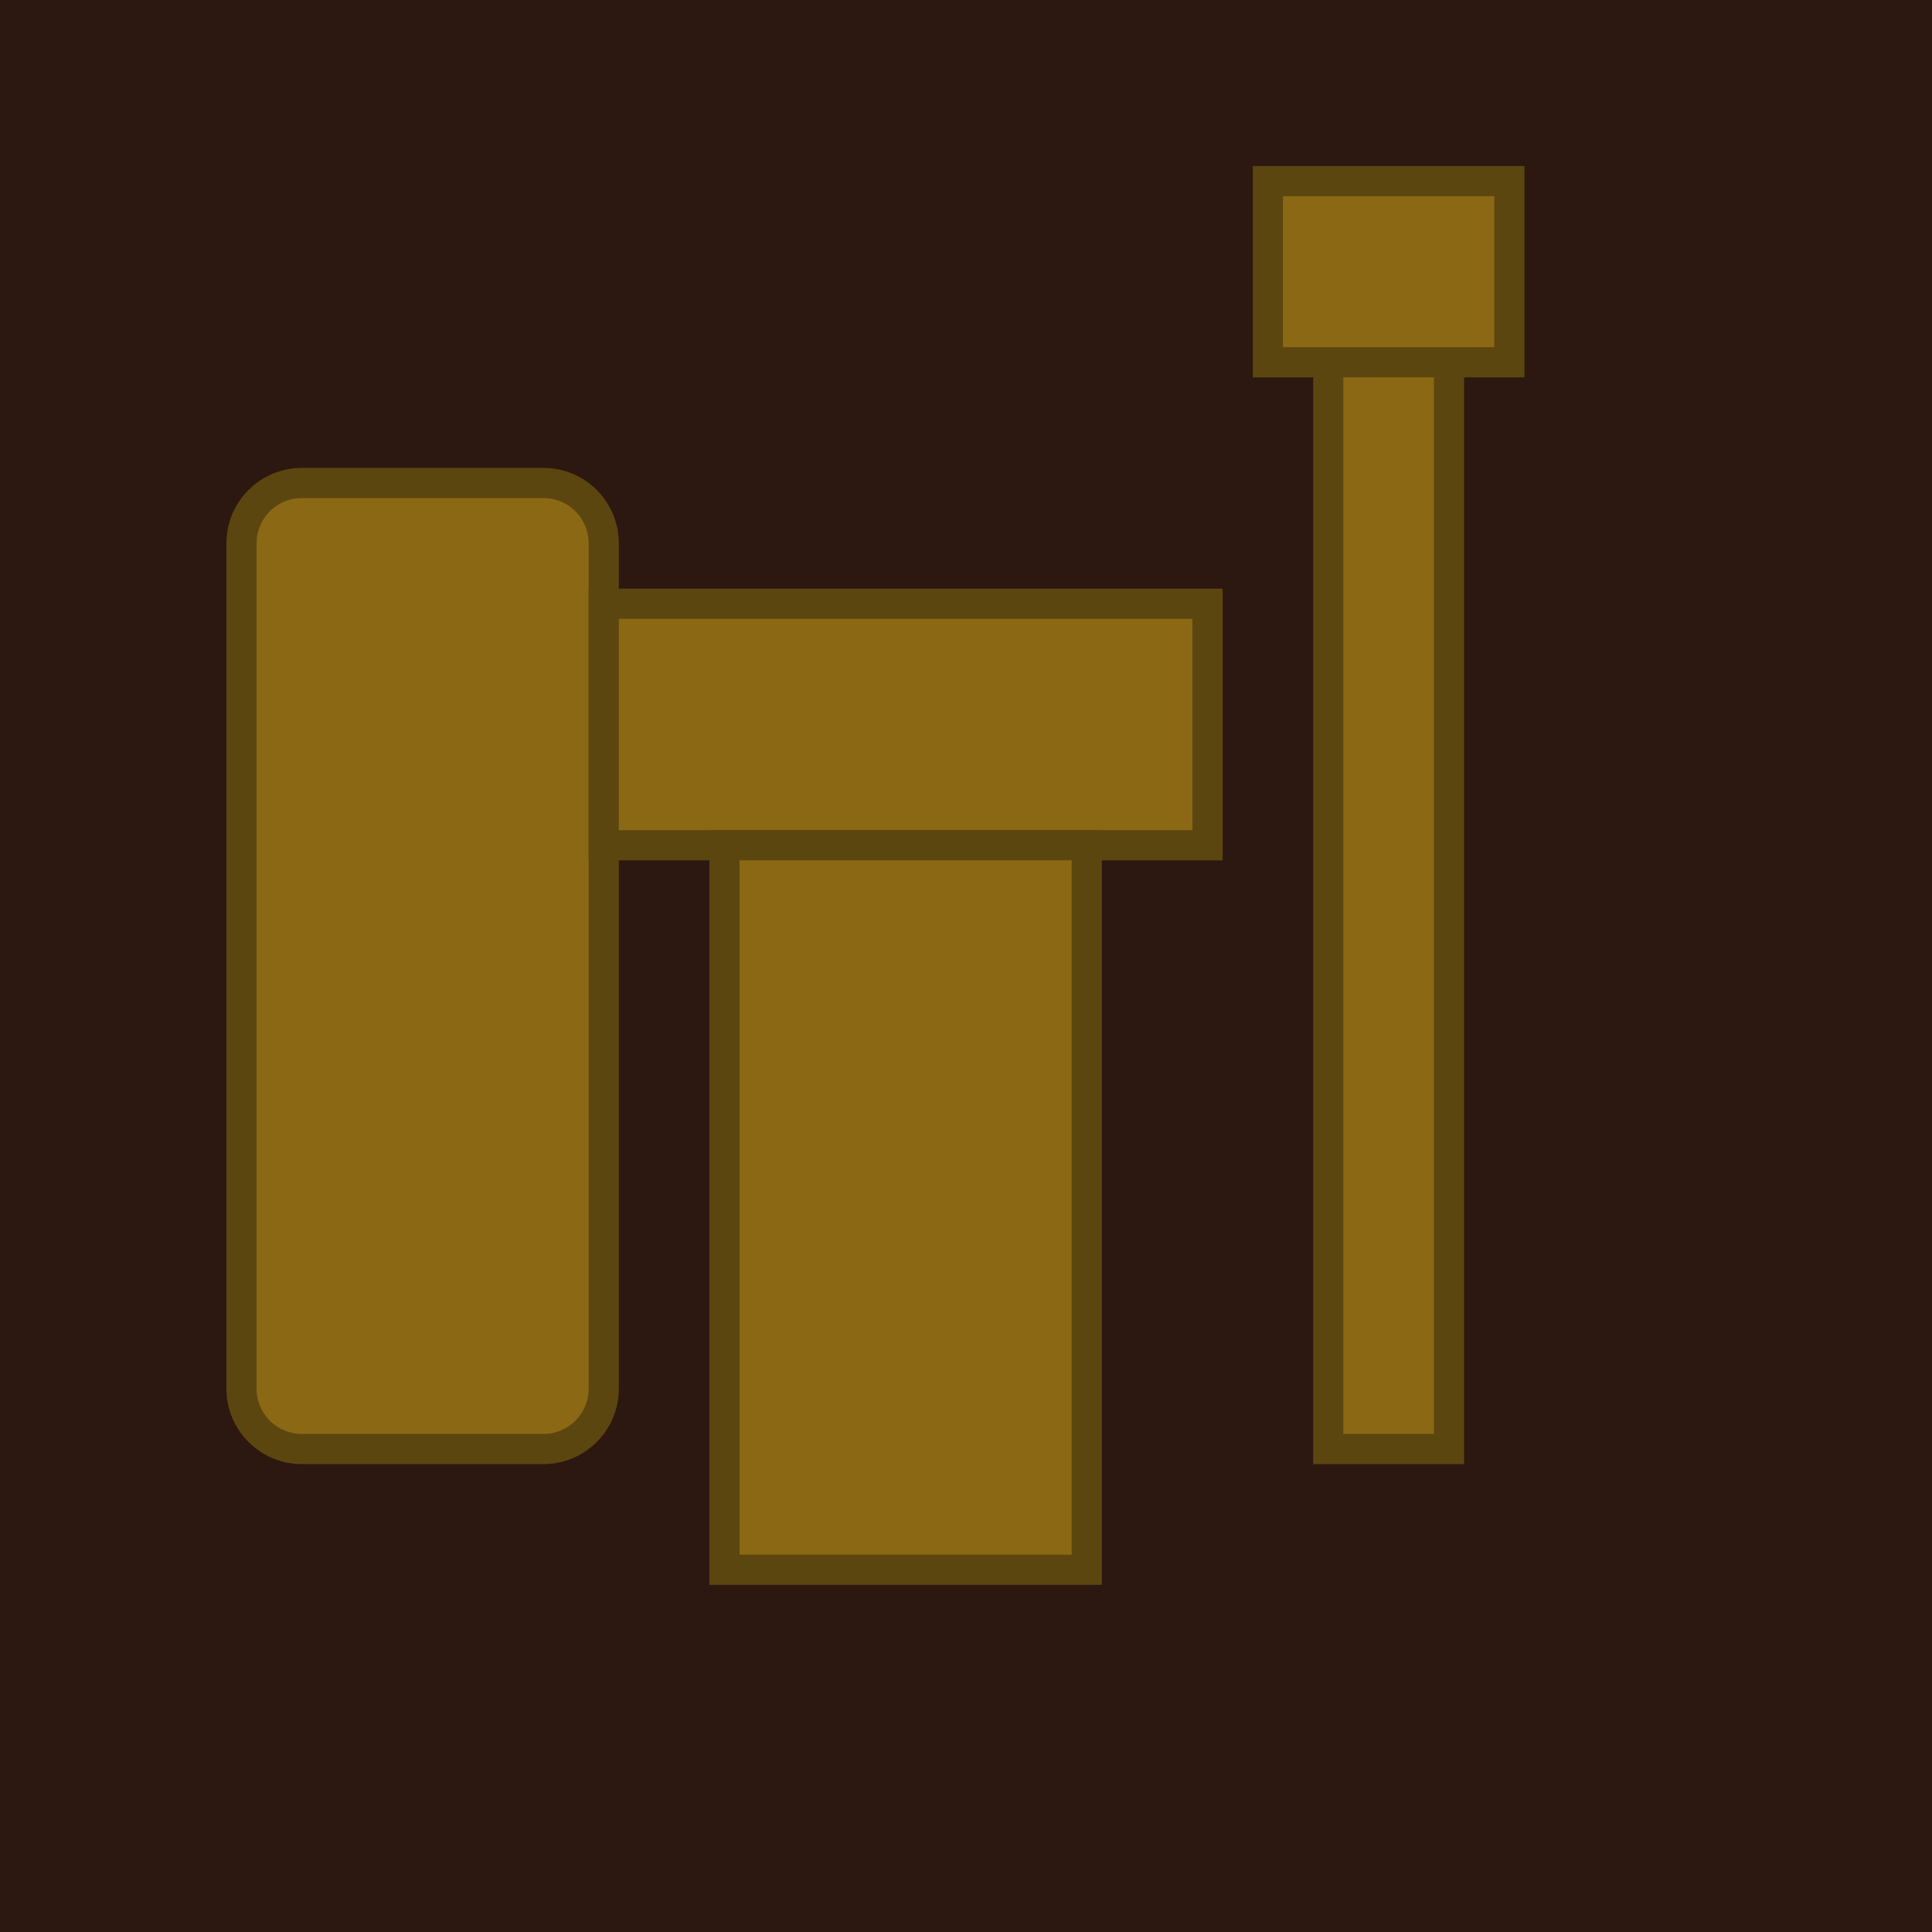
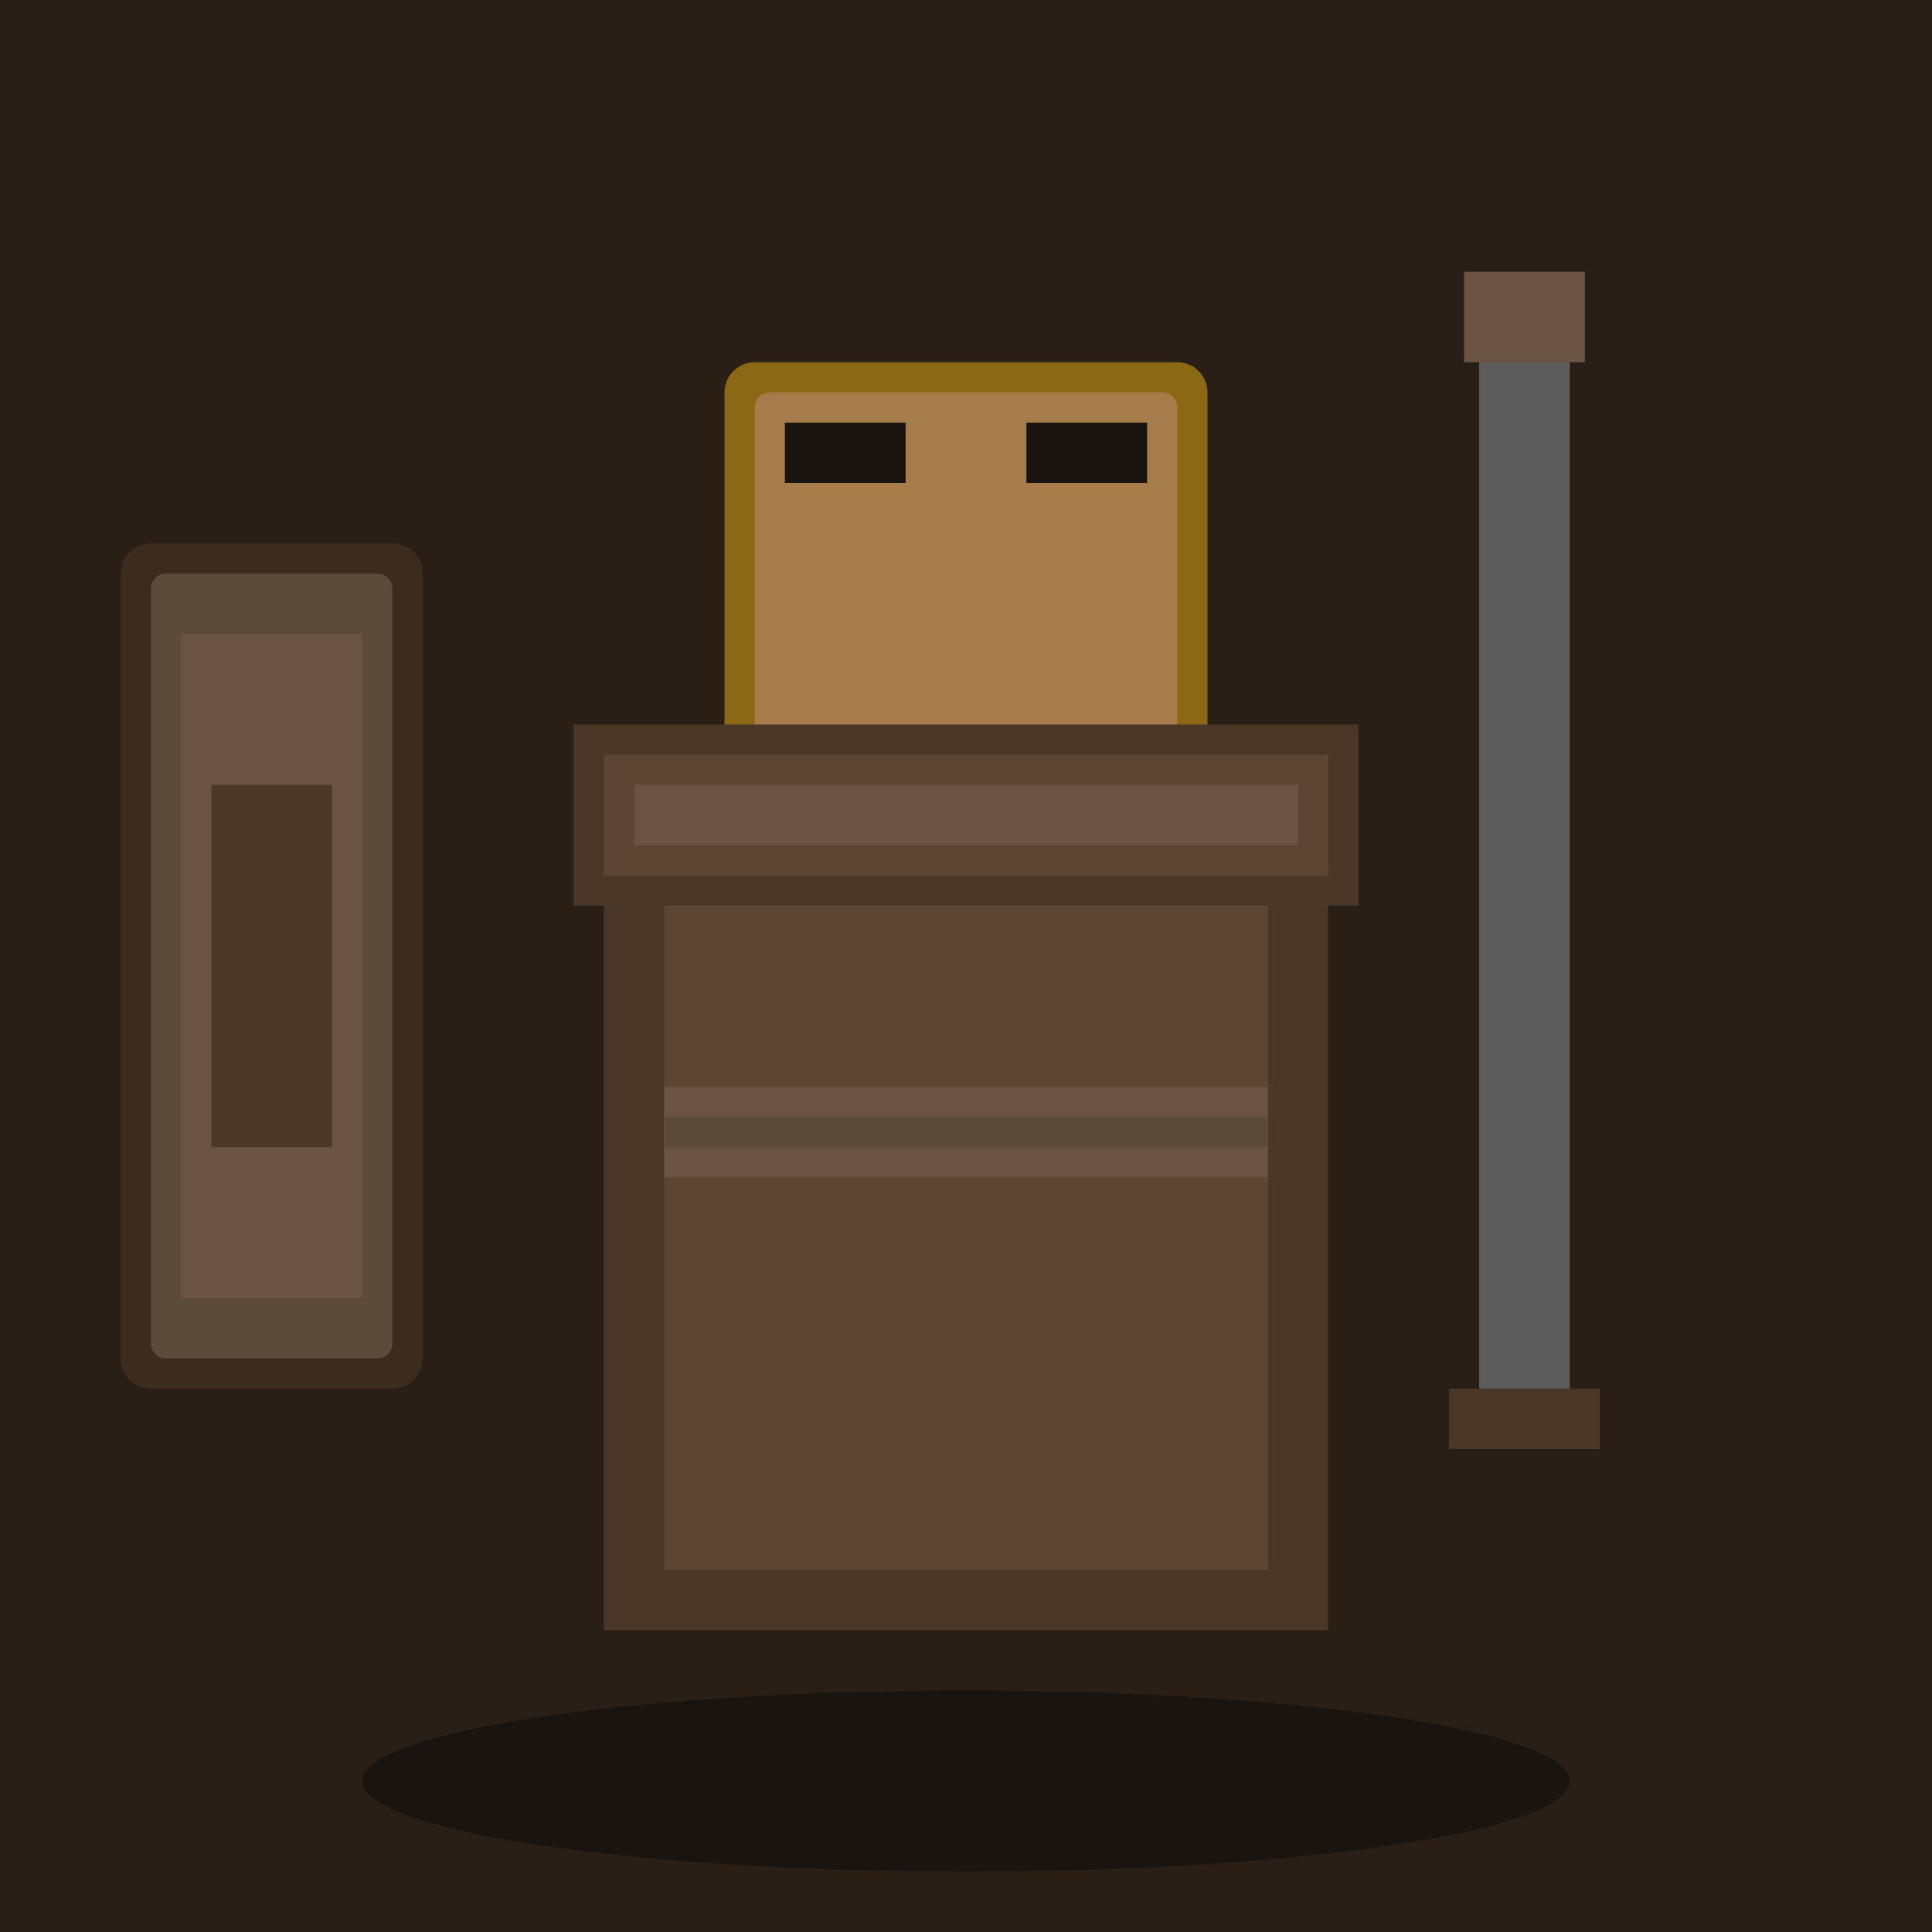
- <svg xmlns="http://www.w3.org/2000/svg" viewBox="0 0 64 64" width="64" height="64">
-   <rect width="64" height="64" fill="#2c1810" />
-   <g fill="#8b6914" stroke="#5c4610" stroke-width="1">
-     <rect x="8" y="16" width="12" height="32" rx="2" />
-     <rect x="44" y="8" width="4" height="40" />
-     <rect x="42" y="6" width="8" height="6" />
-     <rect x="20" y="20" width="20" height="8" />
-     <rect x="24" y="28" width="12" height="24" />
-   </g>
+ <svg xmlns="http://www.w3.org/2000/svg" viewBox="0 0 128 128" width="128" height="128">
+   <rect width="128" height="128" fill="#2a1f16" />
+   <ellipse cx="64" cy="118" rx="40" ry="6" fill="#1a1410" />
+   <rect x="40" y="56" width="48" height="52" fill="#4a3728" />
+   <rect x="44" y="60" width="40" height="44" fill="#5c4532" />
+   <rect x="44" y="72" width="40" height="6" fill="#6b5344" />
+   <rect x="44" y="74" width="40" height="2" fill="#5c4a3a" />
+   <rect x="8" y="36" width="20" height="56" rx="2" fill="#3d2c1e" />
+   <rect x="10" y="38" width="16" height="52" rx="1" fill="#5c4a3a" />
+   <rect x="12" y="42" width="12" height="44" fill="#6b5344" />
+   <rect x="14" y="52" width="8" height="24" fill="#4a3728" />
+   <rect x="98" y="20" width="6" height="72" fill="#5c5c5c" />
+   <rect x="97" y="18" width="8" height="6" fill="#6b5344" />
+   <rect x="96" y="92" width="10" height="4" fill="#4a3728" />
+   <rect x="48" y="24" width="32" height="28" rx="2" fill="#8b6914" />
+   <rect x="50" y="26" width="28" height="24" rx="1" fill="#a67c4a" />
+   <rect x="52" y="28" width="8" height="4" fill="#1a1410" />
+   <rect x="68" y="28" width="8" height="4" fill="#1a1410" />
+   <rect x="38" y="48" width="52" height="12" fill="#4a3728" />
+   <rect x="40" y="50" width="48" height="8" fill="#5c4532" />
+   <rect x="42" y="52" width="44" height="4" fill="#6b5344" />
</svg>
